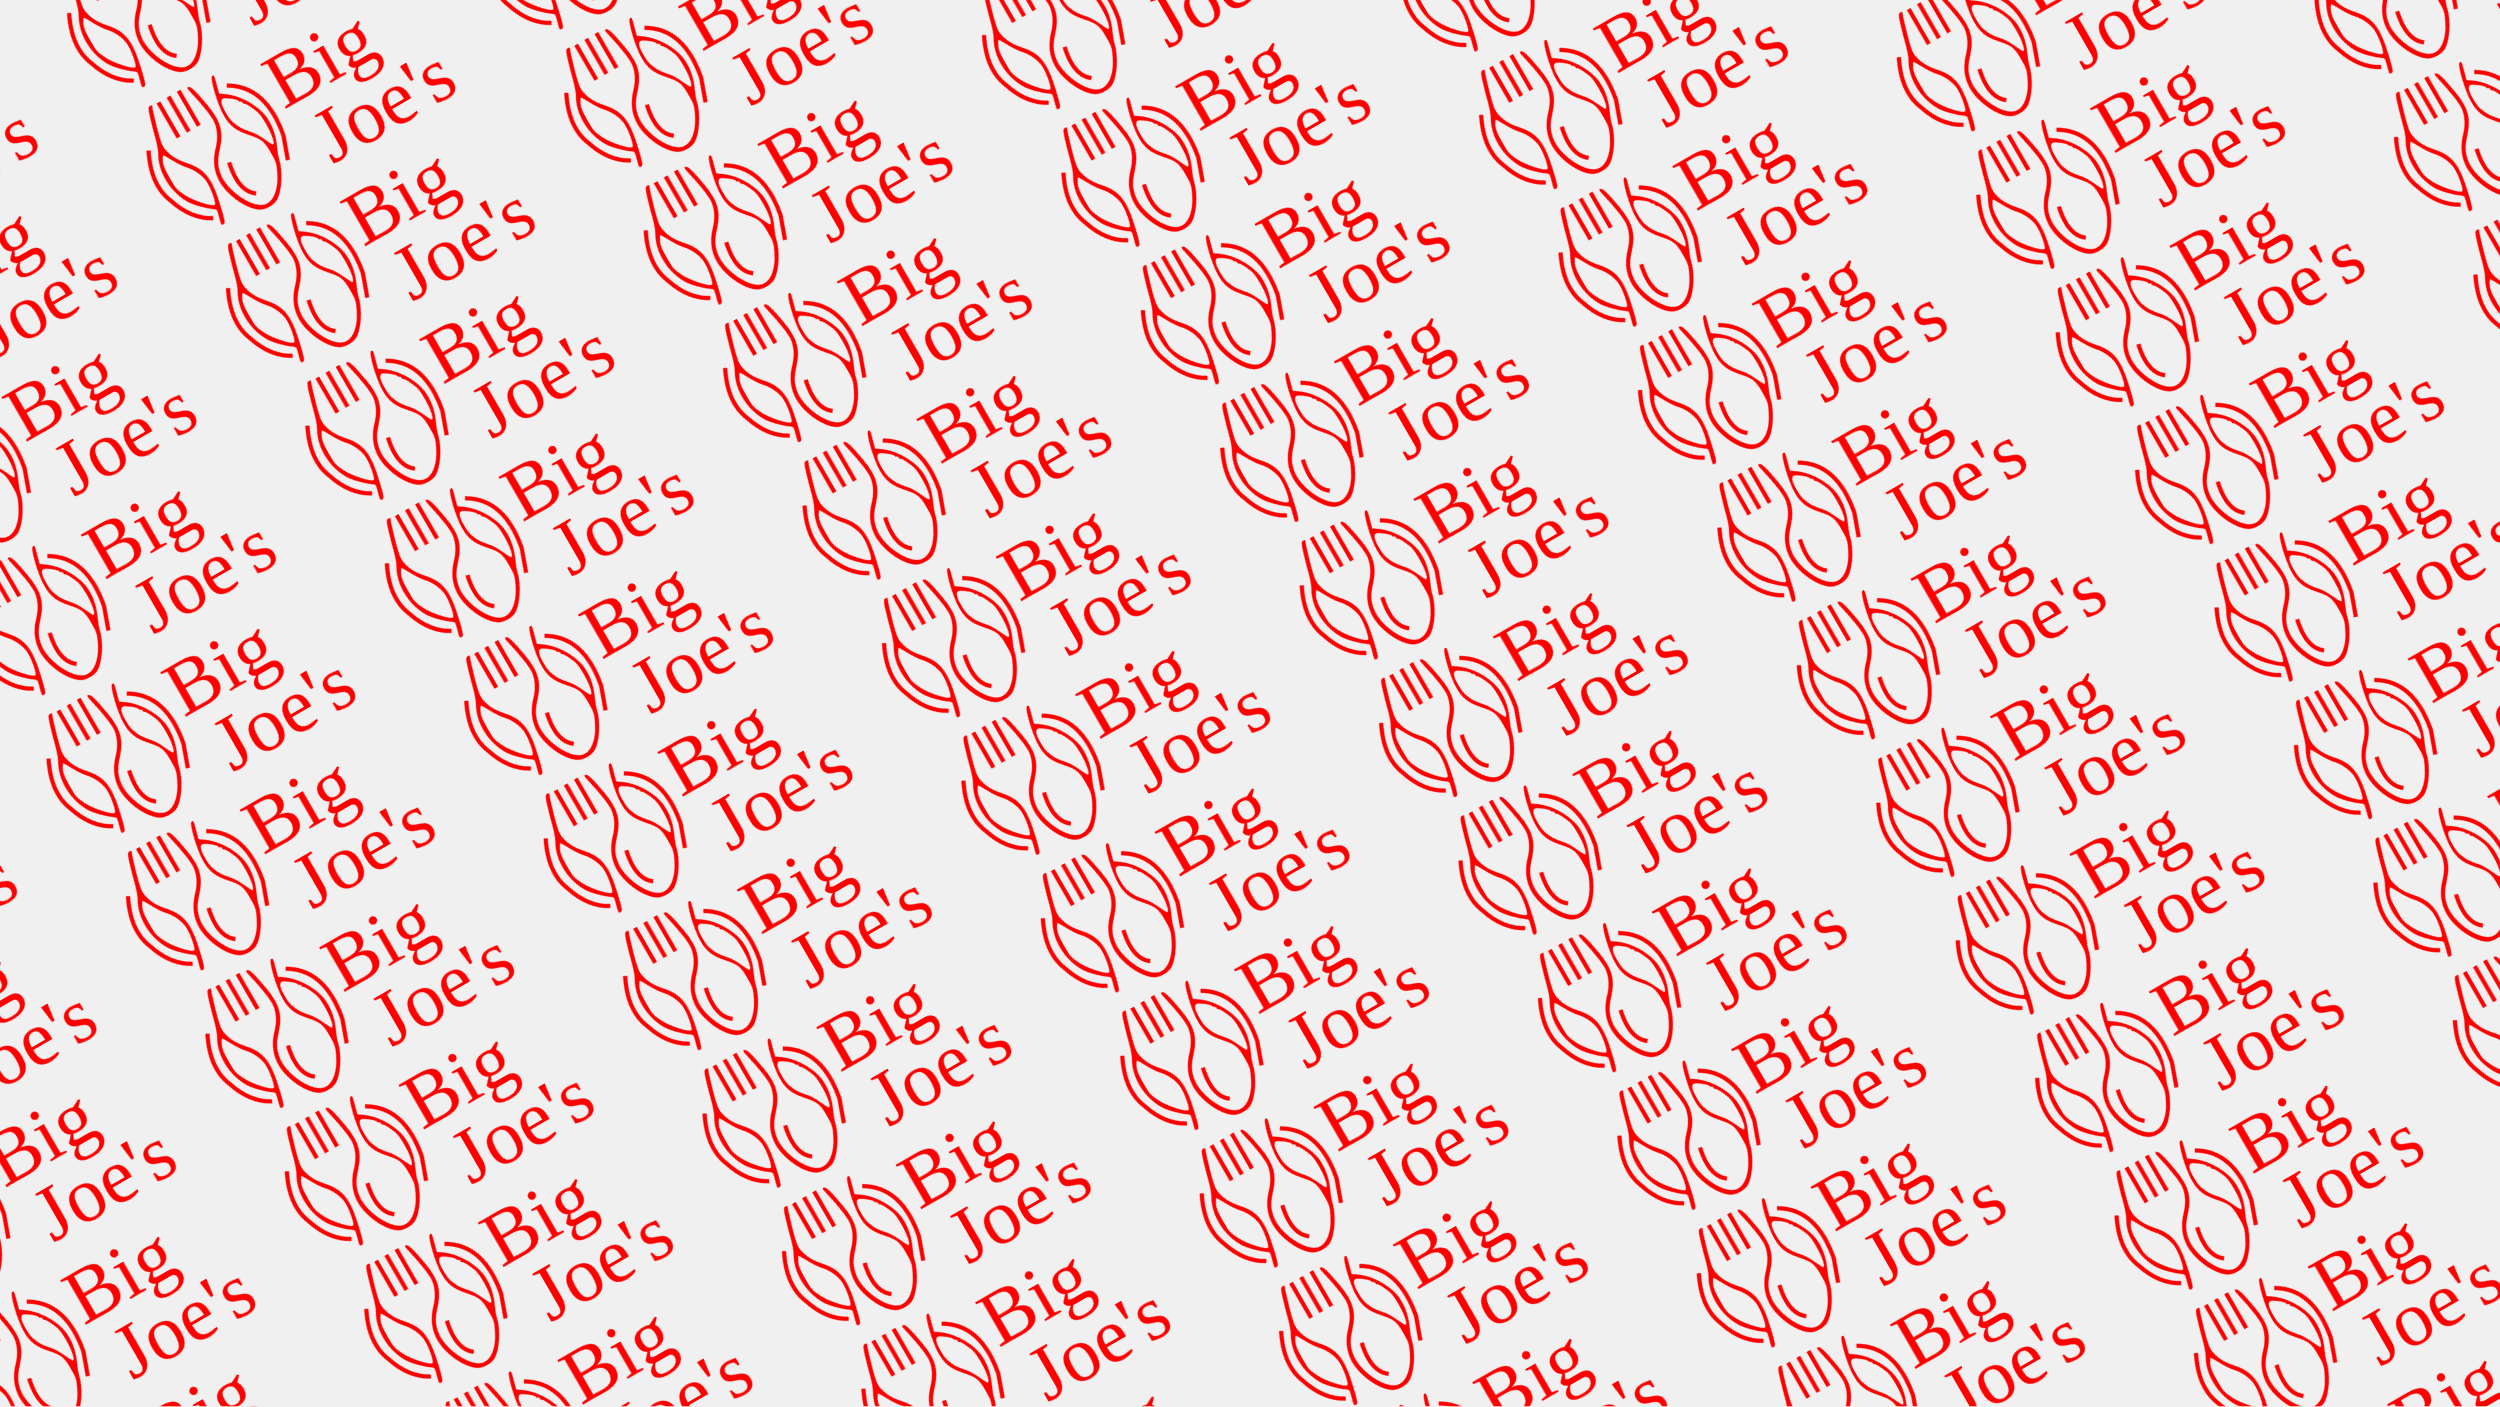
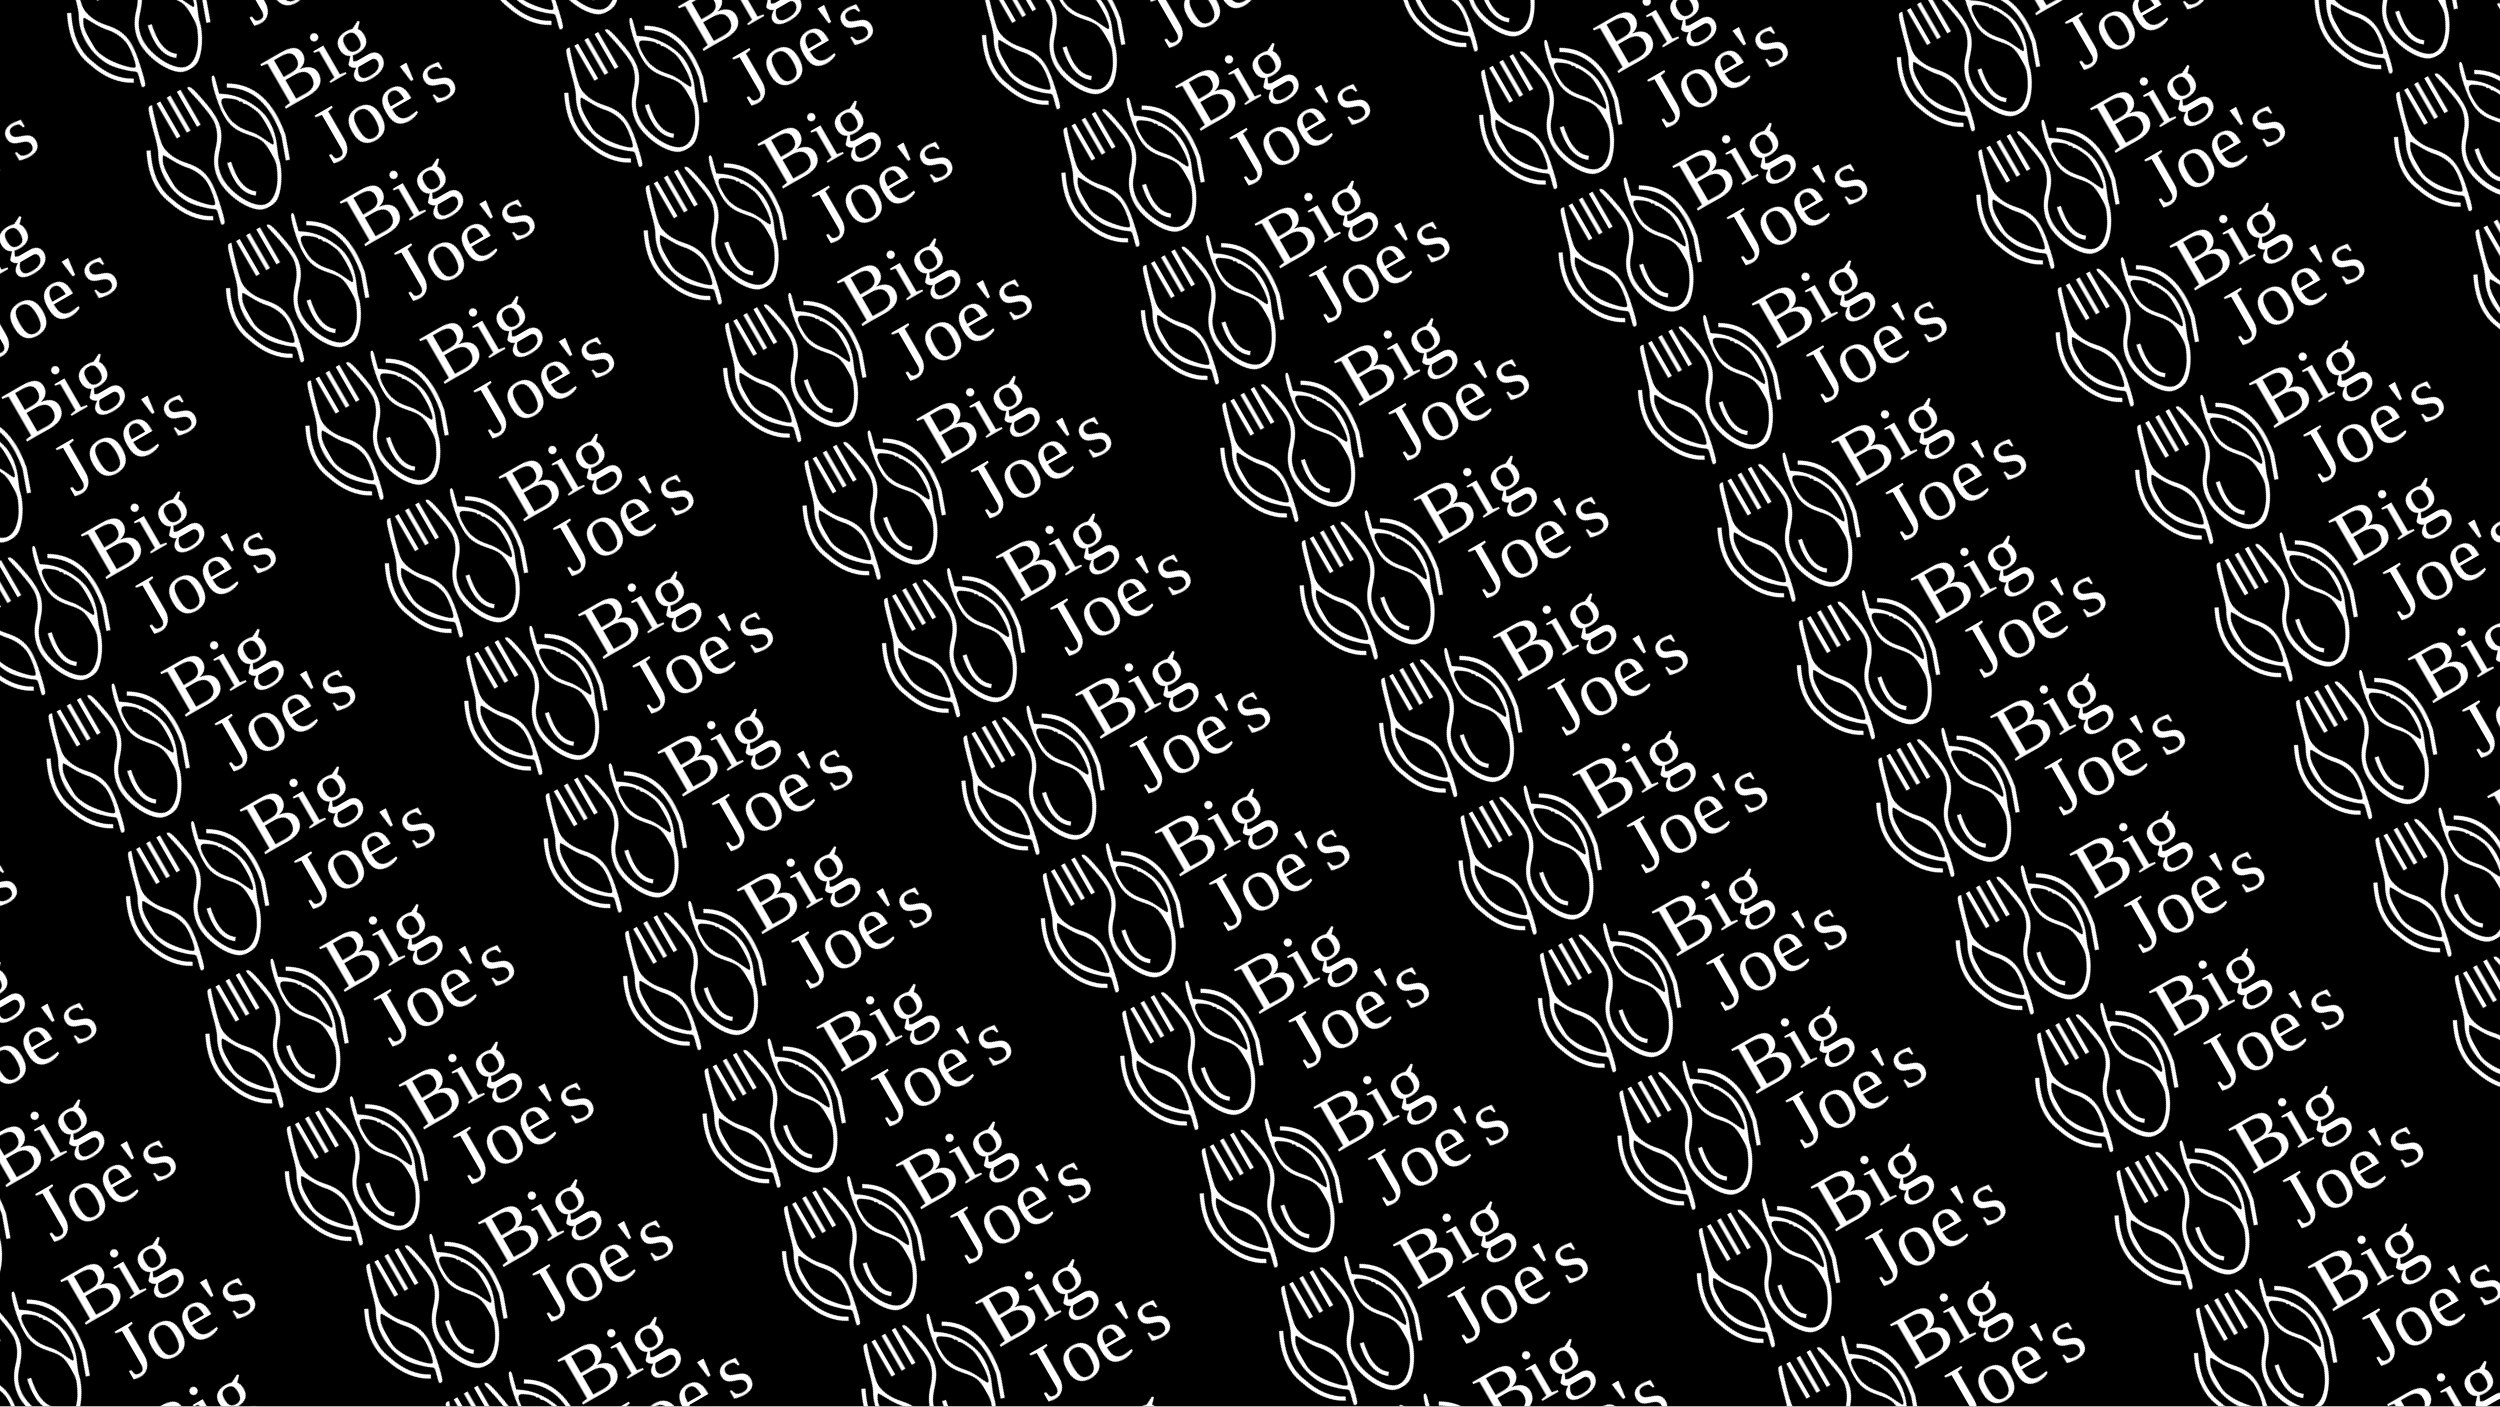
<svg xmlns="http://www.w3.org/2000/svg" width="100%" height="100%" viewBox="0 0 1920 1080" preserveAspectRatio="xMidYMid slice">
  <defs>
    <pattern id="logoPattern" width="300" height="122" patternUnits="userSpaceOnUse" patternTransform="rotate(-30)">
      <g id="logo">
-         <g transform="translate(0,122) scale(0.1,-0.1)" fill="red" stroke="none">
+         <g transform="translate(0,122) scale(0.1,-0.1)" fill="white" stroke="none">
          <path d="M546 1078c-14-46-34-117-44-158-11-41-28-91-40-110-71-122-67-299 11-432 24-42 98-117 144-148 22-15 23-16 8-70-19-69-19-70 3-70 14 0 23 24 47 128 52 222 40 310-60 422-53 59-81 114-91 177-5 32 2 72 31 175 21 73 42 141 47 151 7 13 5 17-11 17-17 0-25-15-45-82zm-17-364c19-36 49-82 67-101 44-46 76-115 81-172 5-55-18-183-34-188-22-8-130 111-164 182-32 65-34 76-34 170 1 76 5 109 19 138 10 20 21 37 25 37 3 0 21-30 40-66z" />
-           <path d="M660 1150 660 840" stroke="red" stroke-width="32" />
-           <path d="M750 1150 750 840" stroke="red" stroke-width="32" />
-           <path d="M840 1150 840 840" stroke="red" stroke-width="32" />
+           <path d="M660 1150 660 840" stroke="white" stroke-width="32" />
+           <path d="M750 1150 750 840" stroke="white" stroke-width="32" />
+           <path d="M840 1150 840 840" stroke="white" stroke-width="32" />
          <path d="M916 1083c29-121 46-240 40-281-9-64-38-121-92-177-89-94-119-203-90-328 27-114 92-219 157-253 36-18 102-18 138 0 67 35 155 166 176 265 4 19 20 61 35 93 39 82 54 179 41 254-22 118-102 241-200 304l-23 16 19 72c19 66 19 72 3 72-24 0-75-210-75-310 1-91 22-143 88-218 73-82 82-104 82-207 0-82-3-96-34-159-57-118-142-183-211-161-98 31-195 244-170 374 13 67 31 101 92 168 91 100 111 183 84 338-25 143-39 189-57 193-15 3-15-2-3-55zm240-185c24-18 44-39 44-45 0-7 5-13 10-13 6 0 10-7 10-15 0-8 3-15 8-15 8 0 32-45 53-99 26-70 11-281-20-281-3 0-19 29-35 65-16 35-40 78-55 94-57 65-68 82-92 146-13 37-13 149 1 175 15 27 26 25 76-12z" />
-           <path d="M1180 1000 Q1440 850 1365 450 Q1300 270 1300 270" stroke="red" stroke-width="32" fill="none" />
-           <path d="M410 868 Q290 630 365 450 Q430 250 580 170" stroke="red" stroke-width="32" fill="none" />
-           <path d="M900 480 Q850 250 960 170" stroke="red" stroke-width="32" fill="none" />
+           <path d="M1180 1000 Q1440 850 1365 450 Q1300 270 1300 270" stroke="white" stroke-width="32" fill="none" />
+           <path d="M410 868 Q290 630 365 450 Q430 250 580 170" stroke="white" stroke-width="32" fill="none" />
+           <path d="M900 480 Q850 250 960 170" stroke="white" stroke-width="32" fill="none" />
        </g>
-         <text x="190" y="60" font-size="60" text-anchor="middle" fill="red">Big</text>
-         <text x="215" y="115" font-size="60" text-anchor="middle" fill="red">Joe's</text>
+         <text x="190" y="60" font-size="60" text-anchor="middle" fill="white">Big</text>
+         <text x="215" y="115" font-size="60" text-anchor="middle" fill="white">Joe's</text>
      </g>
      <animate attributeName="x" values="0;-100000" dur="6000s" repeatCount="indefinite" />
      <animate attributeName="y" values="0;-48800" dur="6000s" repeatCount="indefinite" />
    </pattern>
  </defs>
+   <rect width="100%" height="100%" fill="black" />
  <rect width="100%" height="100%" fill="url(#logoPattern)" />
</svg>
